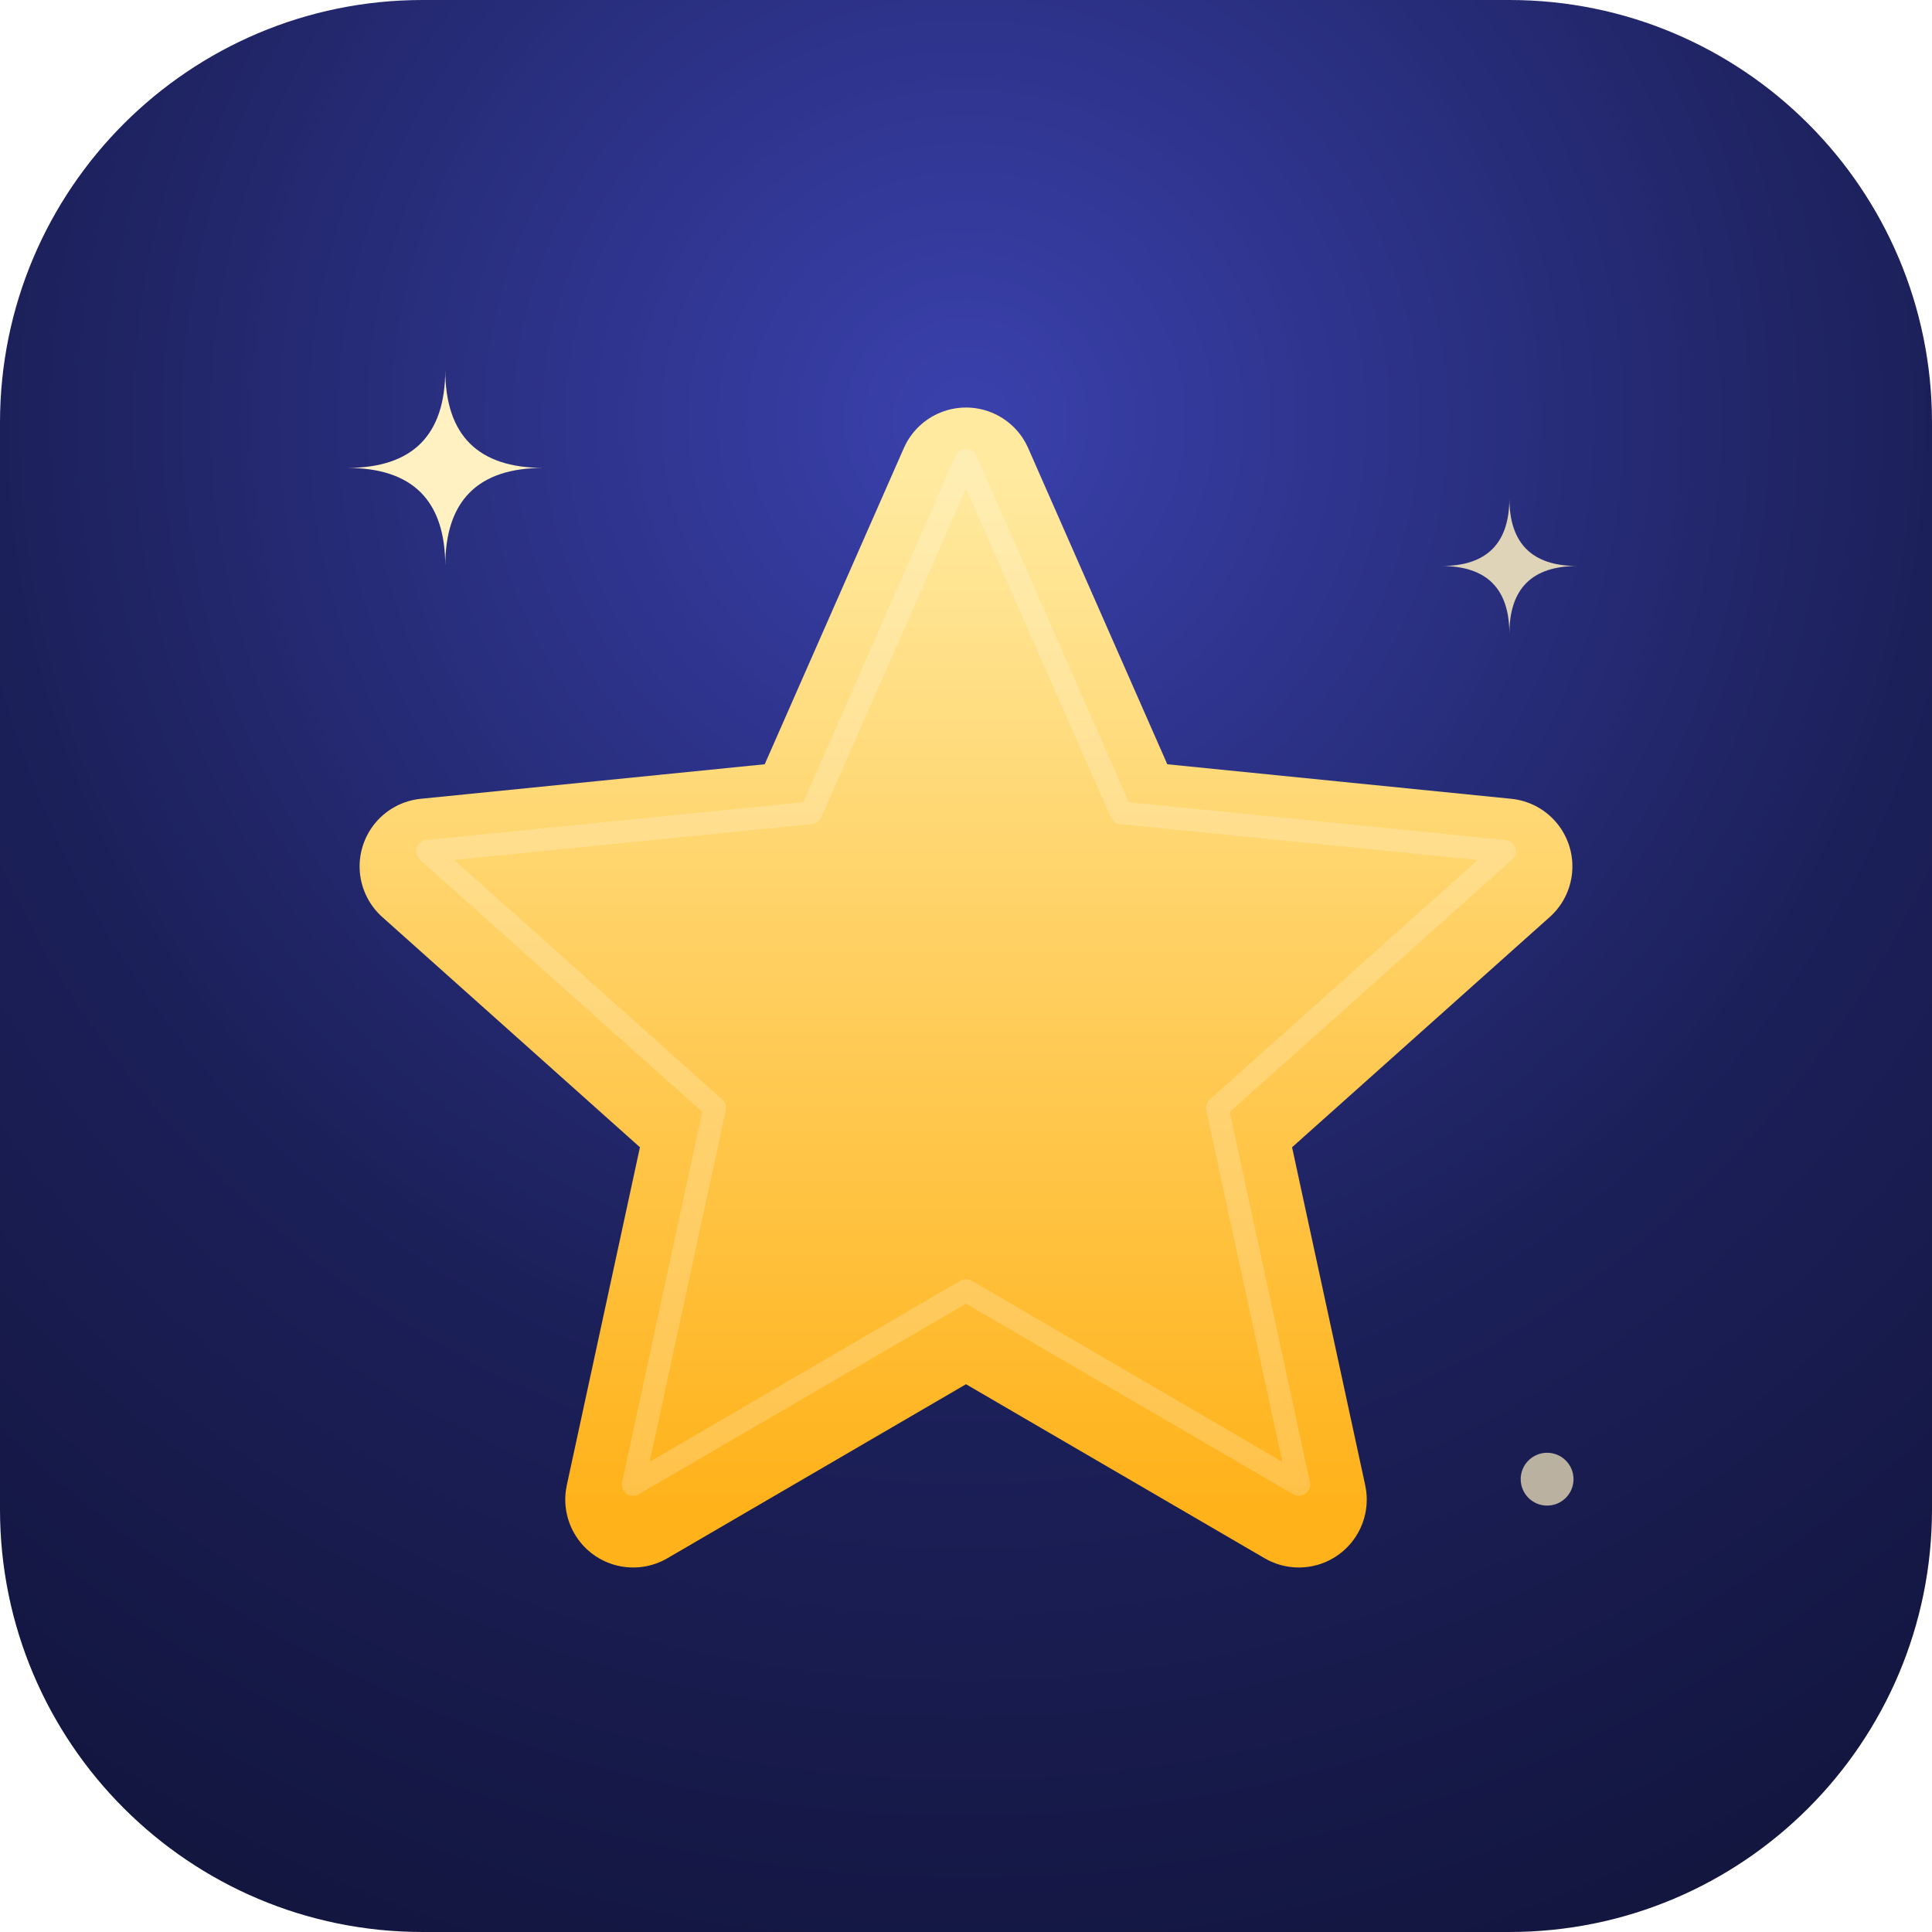
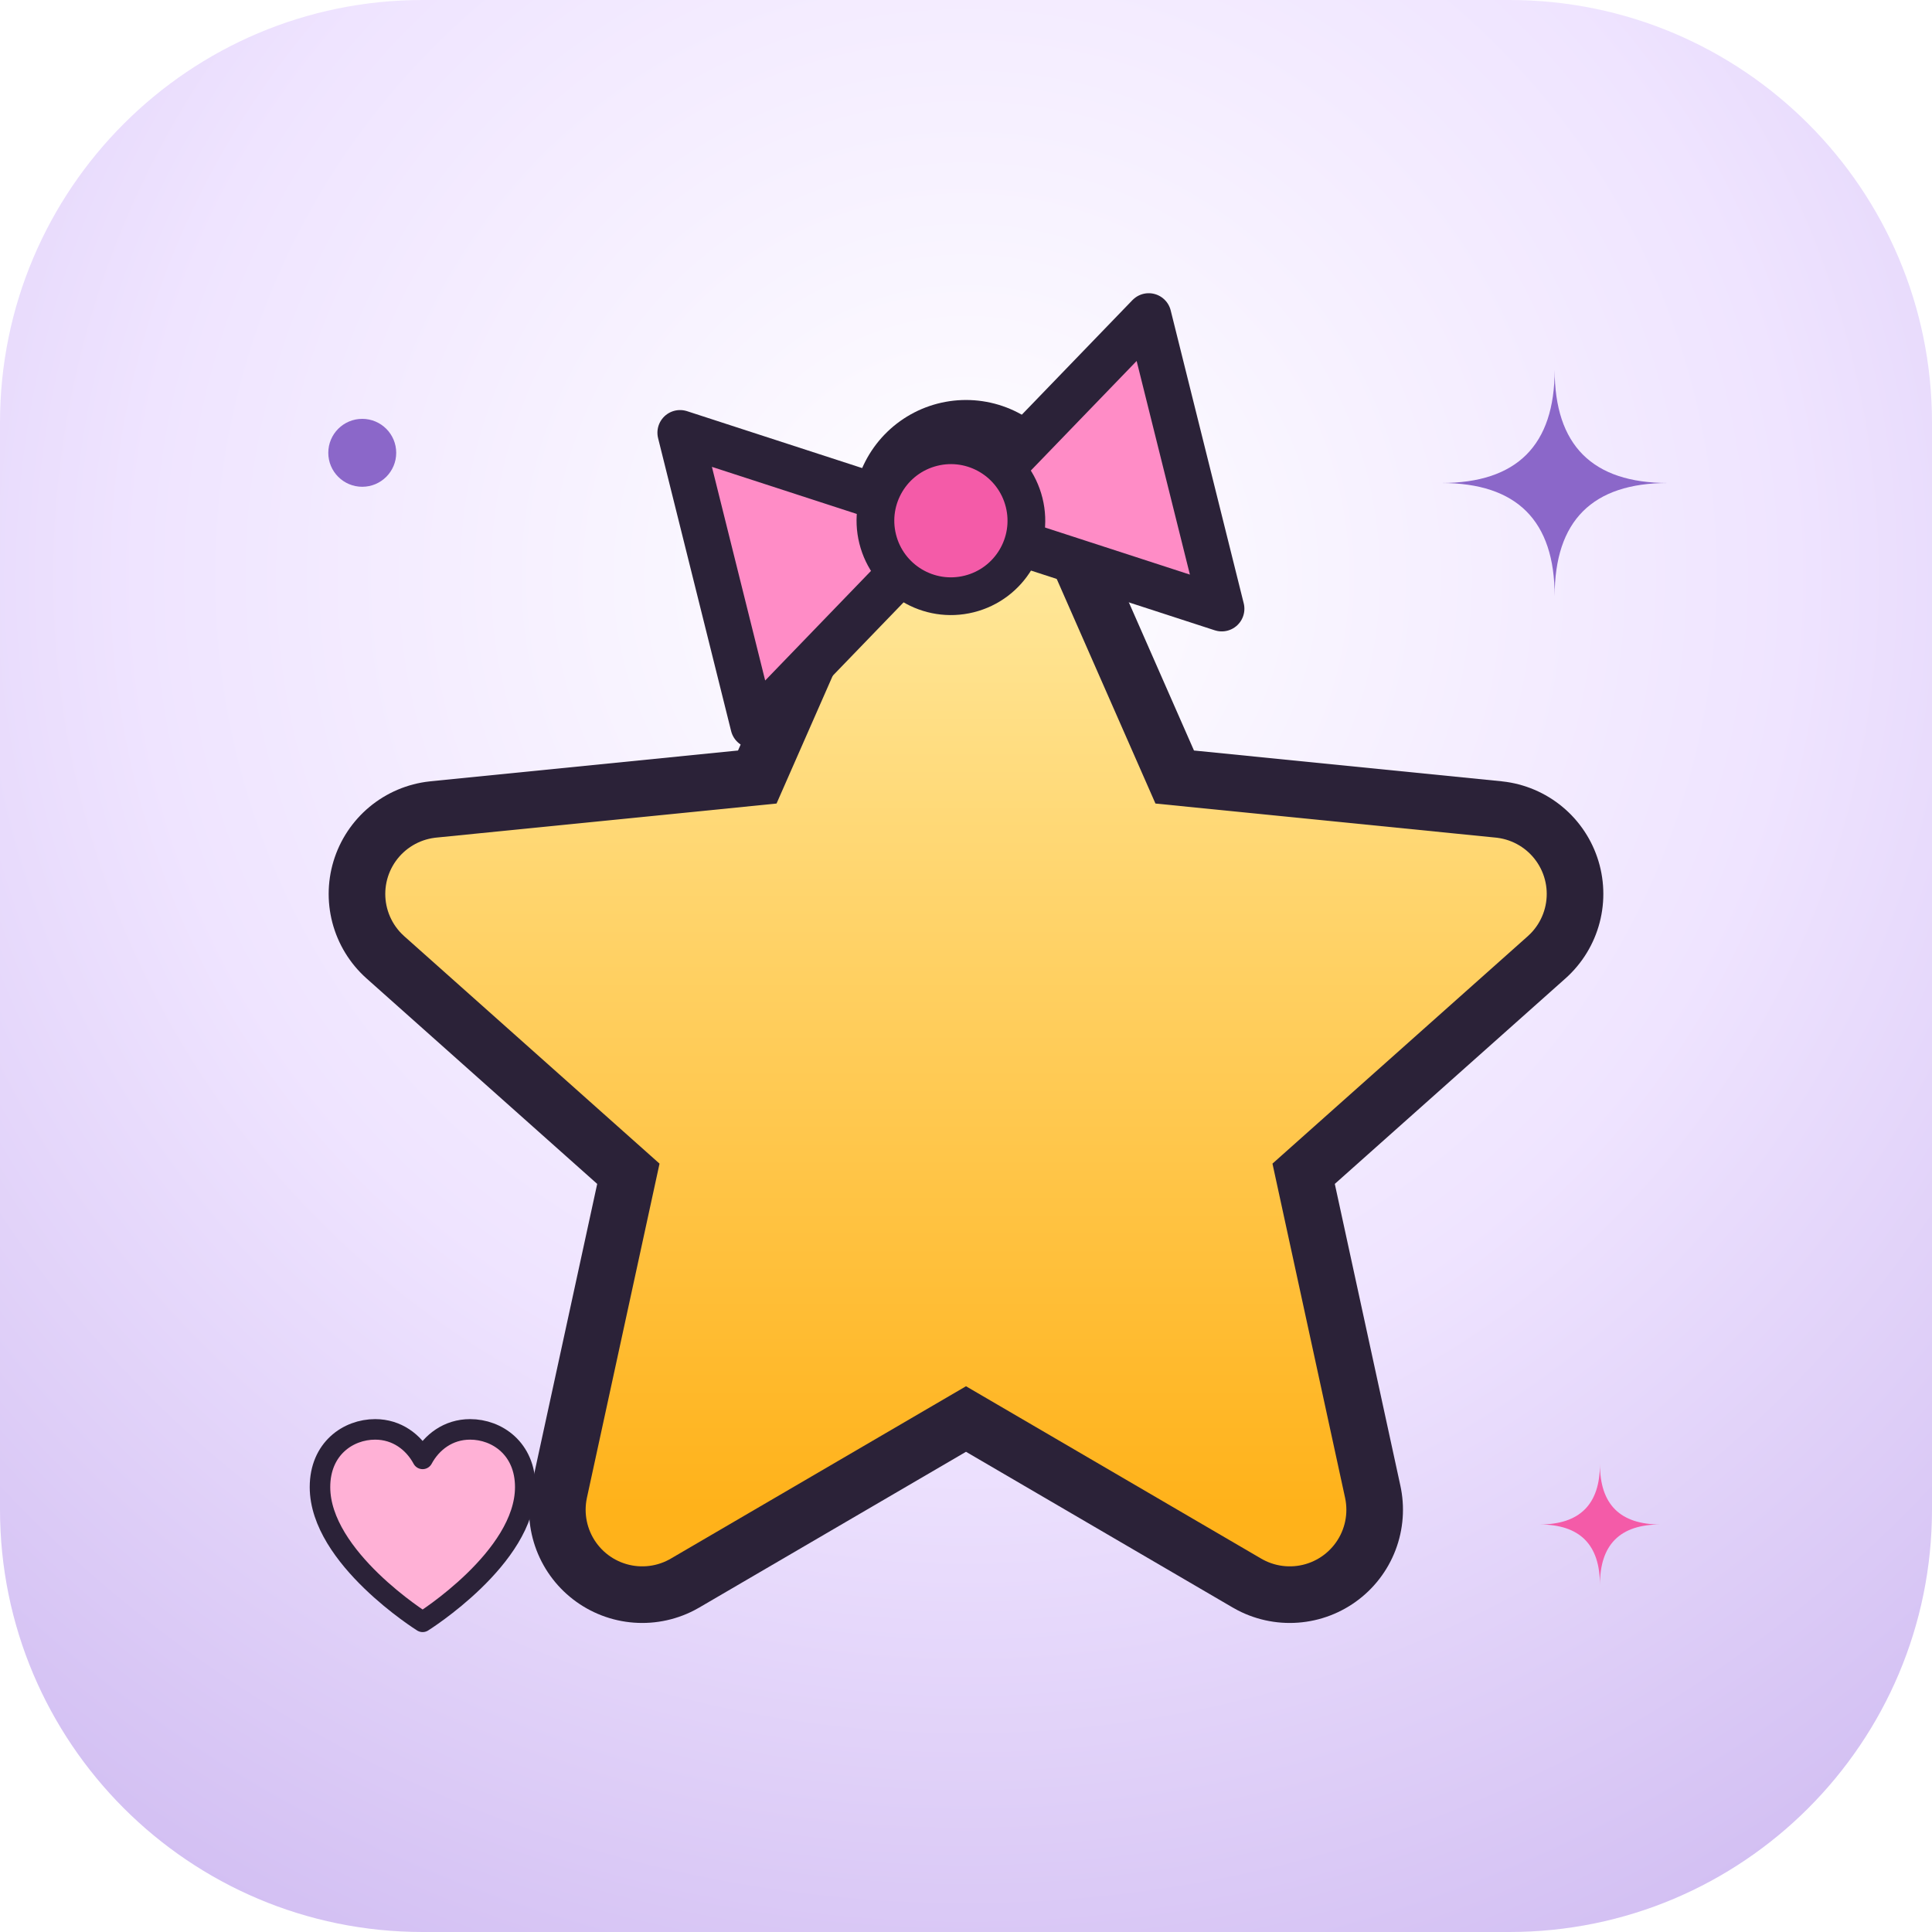
<svg xmlns="http://www.w3.org/2000/svg" viewBox="0 0 512 512">
  <defs>
-     <radialGradient id="sky" cx="50%" cy="22%" r="90%">
-       <stop offset="0" stop-color="#3a41ad" />
-       <stop offset="0.55" stop-color="#1c205a" />
-       <stop offset="1" stop-color="#11143a" />
+     <radialGradient id="bg" cx="50%" cy="30%" r="85%">
+       <stop offset="0" stop-color="#ffffff" />
+       <stop offset="0.5" stop-color="#efe4ff" />
+       <stop offset="1" stop-color="#cdb8f0" />
    </radialGradient>
    <linearGradient id="gold" x1="0" y1="0" x2="0" y2="1">
      <stop offset="0" stop-color="#ffeaa0" />
      <stop offset="1" stop-color="#ffb21a" />
    </linearGradient>
  </defs>
-   <rect width="512" height="512" rx="112" fill="url(#sky)" />
-   <path d="M256.0 126.0L297.1 219.4L398.7 229.6L322.6 297.6L344.2 397.4L256.0 346.0L167.8 397.4L189.4 297.6L113.3 229.6L214.9 219.4Z" fill="url(#gold)" stroke="url(#gold)" stroke-width="36" stroke-linejoin="round" />
-   <path d="M256.0 126.0L297.1 219.4L398.7 229.6L322.6 297.6L344.2 397.4L256.0 346.0L167.8 397.4L189.4 297.6L113.3 229.6L214.9 219.4Z" fill="none" stroke="#fff6" stroke-width="6" stroke-linejoin="round" transform="translate(0 -4)" opacity=".5" />
-   <path d="M118 98Q118 124 144 124Q118 124 118 150Q118 124 92 124Q118 124 118 98Z" fill="#fff1c2" />
-   <path d="M400 132Q400 150 418 150Q400 150 400 168Q400 150 382 150Q400 150 400 132Z" fill="#fff1c2" opacity=".85" />
-   <circle cx="410" cy="392" r="7" fill="#fff1c2" opacity=".7" />
+   <rect width="512" height="512" rx="112" fill="url(#bg)" />
+   <path d="M10 17s-8-5-8-10.5C2 3.5 4.2 2 6.3 2 8 2 9.3 3 10 4.3 10.7 3 12 2 13.7 2 15.8 2 18 3.5 18 6.5 18 12 10 17 10 17z" transform="translate(78 372) scale(3.4)" fill="#ffb1d6" stroke="#2b2238" stroke-width="1.6" stroke-linejoin="round" />
+   <path d="M412 98Q412 128 442 128Q412 128 412 158Q412 128 382 128Q412 128 412 98Z" fill="#8b67c9" />
+   <path d="M424 388Q424 404 440 404Q424 404 424 420Q424 404 408 404Q424 404 424 388Z" fill="#f45ba8" />
+   <circle cx="96" cy="120" r="9" fill="#8b67c9" />
+   <path d="M256.0 136.0L296.0 227.0L394.9 236.9L320.7 303.0L341.8 400.1L256.0 350.0L170.2 400.1L191.3 303.0L117.1 236.9L216.0 227.0Z" fill="none" stroke="#2b2238" stroke-width="60" stroke-linejoin="round" />
+   <path d="M256.0 136.0L296.0 227.0L394.9 236.9L320.7 303.0L341.8 400.1L256.0 350.0L170.2 400.1L191.3 303.0L117.1 236.9L216.0 227.0Z" fill="url(#gold)" stroke="url(#gold)" stroke-width="30" stroke-linejoin="round" />
+   <g transform="translate(252 138) rotate(-14) scale(1)">
+     <path d="M0 0L-64 -40v80zM0 0l64 -40v80z" fill="#ff8cc6" stroke="#2b2238" stroke-width="12" stroke-linejoin="round" />
+     <circle r="20" fill="#f45ba8" stroke="#2b2238" stroke-width="10" />
+   </g>
</svg>
